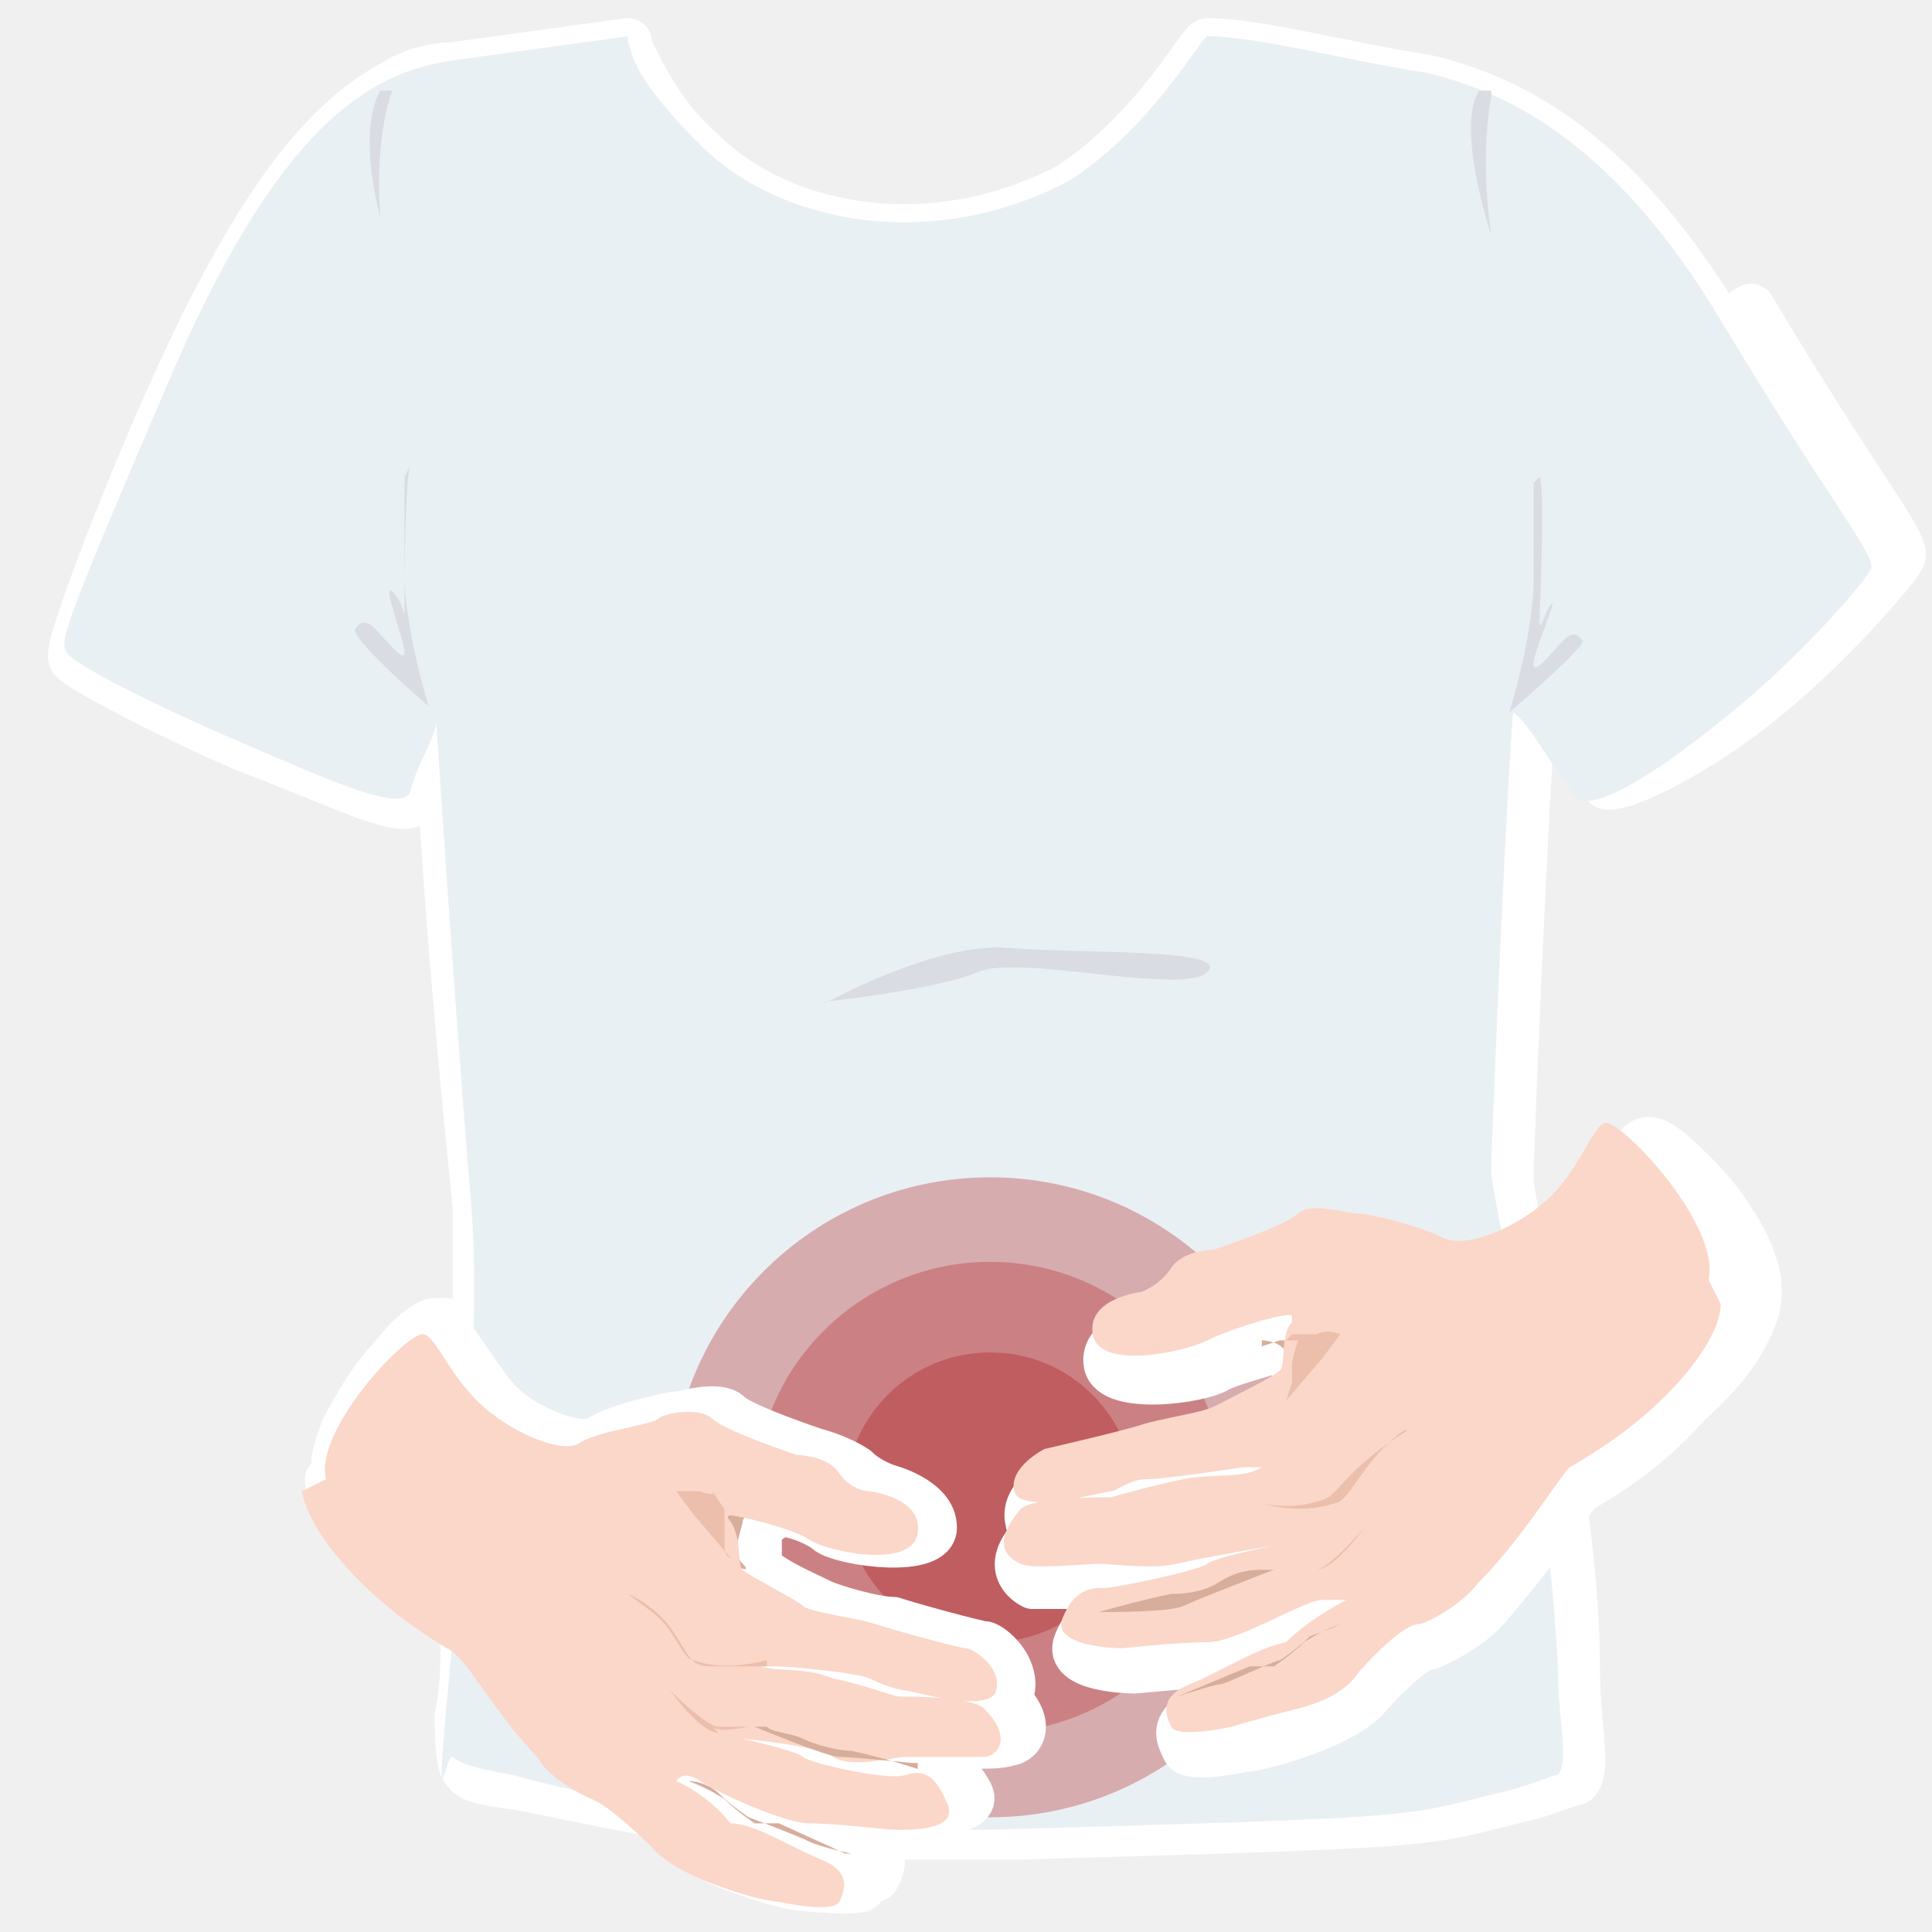
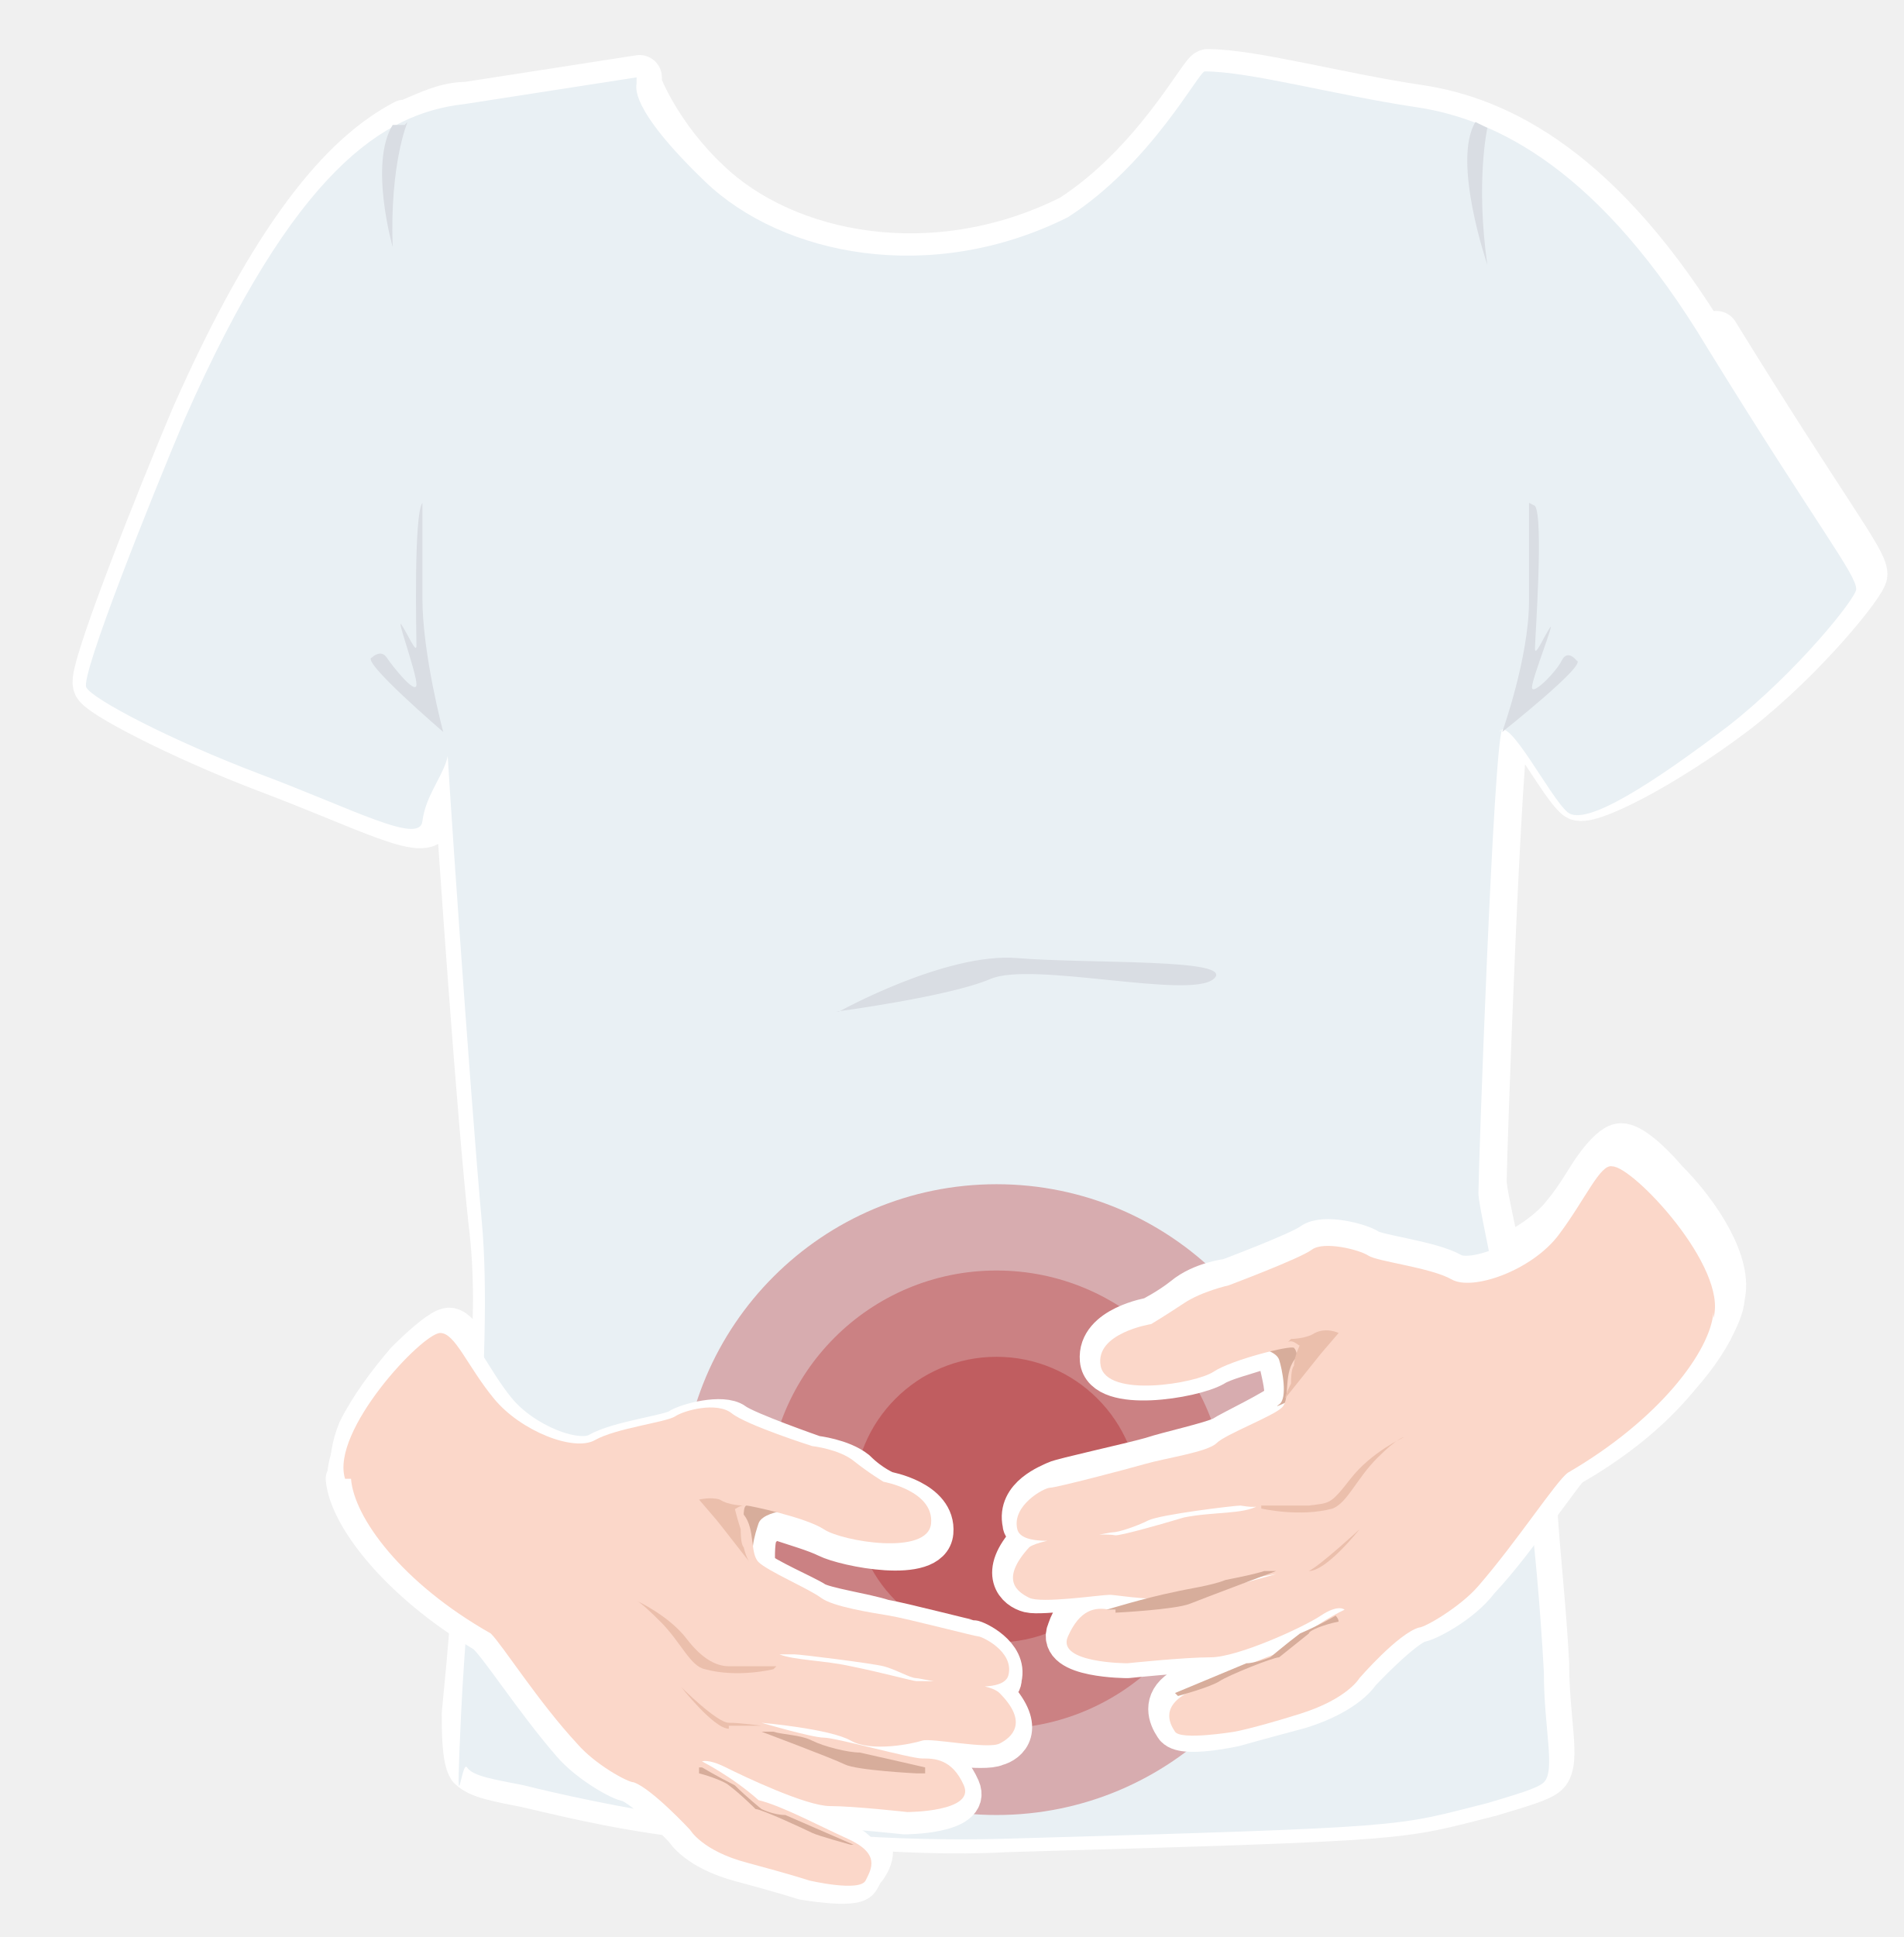
- <svg xmlns="http://www.w3.org/2000/svg" id="Where_is_found" data-name="Where is found" version="1.1" viewBox="0 0 32 32">
+ <svg xmlns="http://www.w3.org/2000/svg" id="Livello_1" data-name="Livello 1" version="1.1" viewBox="0 0 64 65.1">
  <defs>
    <style>
      .cls-1 {
        fill: #d7ad9b;
      }

      .cls-1, .cls-2, .cls-3, .cls-4, .cls-5, .cls-6, .cls-7, .cls-8 {
        stroke-width: 0px;
      }

      .cls-2 {
        fill: #d9dde3;
      }

      .cls-9 {
-         stroke-width: .7px;
+         stroke-width: 1.3px;
      }

      .cls-9, .cls-10, .cls-11 {
        fill: #fff;
        stroke: #fff;
        stroke-linecap: round;
        stroke-linejoin: round;
-       }
- 
-       .cls-10 {
-         stroke-width: .7px;
      }

      .cls-3 {
        fill: #ebbfac;
      }

      .cls-4 {
        fill: #fbd7c9;
      }

      .cls-5 {
        fill: #c5686a;
      }

      .cls-5, .cls-7, .cls-8 {
        isolation: isolate;
        opacity: .5;
      }

      .cls-6 {
        fill: #e9f0f4;
      }

+       .cls-10 {
+         stroke-width: 1.5px;
+       }
+ 
      .cls-11 {
-         stroke-width: .8px;
+         stroke-width: 1.4px;
      }

      .cls-7 {
        fill: #b63a3e;
      }

      .cls-8 {
        fill: #bf5557;
      }
    </style>
  </defs>
-   <path class="cls-11" d="M28.5,5.4c-1.8-3-3.6-3.8-4.9-4.1-1.3-.2-2.8-.6-3.6-.6-.1,0-.9,1.5-2.3,2.4-2.3,1.2-4.8.7-6.1-.6-.8-.7-1.1-1.6-1.2-1.7,0,0,0,0,0-.1l-2.9.4c-.3,0-.7.1-1,.3h0s0,0,0,0h0s0,0,0,0c-1.1.6-2.2,1.9-3.6,5-.6,1.3-1.8,4.3-1.7,4.5,0,.1,1.5.9,2.9,1.5,1.6.6,2.7,1.2,2.8.8,0-.2.3-.7.4-1,0,1.6.4,5.9.6,7.8,0,.8,0,1.7,0,2.7-.2-.3-.4-.6-.5-.8,0,0-.1,0-.2,0h0c-.1,0-.4.2-.7.6-.3.3-.6.8-.8,1.2-.1.3-.2.5-.1.7,0,.4.4,1,1,1.6.2.2.5.5.9.7,0,0,.1,0,.2.1,0,.6,0,1.2-.1,1.6,0,.2,0,.8.1.9.1.2.4.2,1,.3.5.1,1.4.3,2.6.5,0,0,.1.1.1.1,0,0,.2.3,1,.6.8.2,1.1.3,1.1.3,0,0,.1,0,.3,0,.1,0,.2,0,.3,0,.2,0,.3,0,.4,0,.1-.2.2-.4-.2-.7.8,0,1.7,0,2.6,0,7-.2,6.6-.2,8.2-.6.5-.1.9-.3,1-.3.2-.2,0-.9,0-1.9,0-.9-.1-1.8-.2-2.6.3-.4.5-.7.7-.8,1.2-.7,2-1.5,2.3-2.1.1-.2.2-.4.2-.6.1-.5-.4-1.4-1-2-.3-.3-.6-.6-.8-.6-.1,0-.2.1-.4.4-.1.2-.3.5-.5.8-.2.2-.4.4-.7.5-.2,0-.3.1-.5.2-.1-.7-.2-1.1-.2-1.3,0-.4.3-7.6.4-7.9.2-.3.9,1.1,1.2,1.4.2.1,1.5-.5,2.7-1.5,1.1-.9,2.2-2.2,2.2-2.3,0-.3-.7-1.1-2.5-4.1Z" />
+   <path class="cls-10" d="M57.5,11.7c-3.6-6-7.1-7.7-9.8-8.1-2.7-.4-5.6-1.2-7.1-1.2-.2,0-1.8,3.1-4.6,4.9-4.6,2.3-9.6,1.3-12.2-1.2-1.6-1.5-2.3-3.2-2.3-3.3,0,0,0-.1,0-.2l-5.8.9c-.7,0-1.3.3-2,.6h0s0,0,0,0h-.1c0,0,0,0,0,0-2.1,1.1-4.4,3.8-7.1,9.9-1.1,2.6-3.5,8.6-3.3,9,0,.3,2.9,1.8,5.8,2.9,3.2,1.2,5.4,2.4,5.5,1.6.1-.4.6-1.3.8-1.9.2,3.2.8,11.8,1.2,15.5.2,1.6.2,3.4,0,5.4-.5-.7-.8-1.3-1.1-1.6-.1-.1-.2-.2-.3-.2h0c-.2,0-.8.5-1.4,1.1-.6.7-1.2,1.5-1.6,2.3-.2.5-.3,1-.2,1.4,0,.8.7,1.9,1.9,3.1.5.5,1.1.9,1.7,1.4.1,0,.3.2.4.3-.1,1.2-.2,2.3-.3,3.3,0,.5,0,1.5.2,1.8.3.3.9.4,1.9.6.9.2,2.8.7,5.2,1,.1.1.2.2.2.2,0,0,.4.7,1.9,1.1,1.5.5,2.1.6,2.1.6,0,0,.2,0,.6,0,.2,0,.4,0,.7,0,.3,0,.6,0,.7-.2.2-.3.4-.8-.5-1.3,1.6.1,3.4.2,5.2.1,14-.4,13.1-.4,16.3-1.2,1-.3,1.7-.5,1.9-.7.4-.4,0-1.8,0-3.7-.1-1.9-.3-3.6-.4-5.2.6-.8,1.1-1.5,1.3-1.7,2.4-1.4,3.9-3,4.6-4.3.2-.4.4-.8.4-1.1.3-1.1-.8-2.8-1.9-3.9-.6-.7-1.2-1.2-1.5-1.2-.2,0-.5.3-.8.7-.3.4-.6,1-1.1,1.6-.3.4-.8.8-1.3,1.1-.3.2-.6.3-.9.4-.3-1.4-.5-2.3-.5-2.6,0-.8.5-15,.8-15.6.3-.6,1.7,2.2,2.3,2.7.3.3,2.9-1,5.4-2.9,2.3-1.8,4.3-4.3,4.3-4.6,0-.5-1.3-2.1-5-8.1Z" />
  <g>
-     <path class="cls-6" d="M24.9,11.8c.2-.3.9,1.1,1.2,1.4s1.5-.5,2.7-1.5,2.2-2.2,2.2-2.3c0-.3-.7-1.1-2.5-4.1-1.8-3-3.6-3.8-4.9-4.1-1.3-.2-2.8-.6-3.6-.6-.1,0-.9,1.5-2.3,2.4-2.3,1.2-4.8.7-6.1-.6s-1.1-1.6-1.2-1.7c0,0,0,0,0-.1l-2.9.4c-1.4.2-2.9,1.1-4.7,5.3s-1.8,4.3-1.7,4.5,1.5.9,2.9,1.5,2.7,1.2,2.8.8.3-.7.4-1,0-.7,0-.6c0,.2.4,6.1.6,8.4s-.2,6.1-.4,8.3,0,.8.1.9.4.2,1,.3c1,.3,4.3,1,8.1.9,7-.2,6.6-.2,8.2-.6.5-.1.9-.3,1-.3.2-.2,0-.9,0-1.9-.3-4.6-1.1-7.7-1.1-8.1s.3-7.6.4-7.9Z" />
-     <path class="cls-2" d="M24.7,1.6s-.2.9,0,2.3c0,0-.6-1.8-.2-2.4h.2Z" />
-     <path class="cls-2" d="M6.5,1.5s-.3.7-.2,2.1c0,0-.4-1.4,0-2.1h0s.1,0,.1,0Z" />
+     <path class="cls-6" d="M50.4,24.6c.3-.6,1.7,2.2,2.3,2.7s2.9-1,5.4-2.9c2.3-1.8,4.3-4.3,4.3-4.6,0-.5-1.3-2.1-5-8.1-3.6-6-7.1-7.7-9.8-8.1-2.7-.4-5.6-1.2-7.1-1.2-.2,0-1.8,3.1-4.6,4.9-4.6,2.3-9.6,1.3-12.2-1.2s-2.3-3.2-2.3-3.3c0,0,0-.1,0-.2l-5.8.9c-2.7.3-5.7,2.2-9.4,10.6-1.1,2.6-3.5,8.6-3.3,9s2.9,1.8,5.8,2.9c3.2,1.2,5.4,2.4,5.5,1.6s.6-1.4.8-2,0-1.4,0-1.1c0,.5.8,12.2,1.2,16.6s-.5,12.2-.7,16.5,0,1.5.2,1.8.9.4,1.9.6c2,.5,8.6,2,16.1,1.8,14-.4,13.1-.4,16.3-1.2,1-.3,1.7-.5,1.9-.7.4-.4,0-1.8,0-3.7-.5-9.2-2.2-15.3-2.2-16.1s.5-15,.8-15.6Z" />
+     <path class="cls-2" d="M50,4.3s-.4,1.8,0,4.6c0,0-1.2-3.5-.4-4.8l.4.2h0Z" />
+     <path class="cls-2" d="M13.7,4.1s-.6,1.4-.5,4.2c0,0-.8-2.8,0-4.1h.2c0,0,.2,0,.2,0Z" />
    <g>
      <g>
-         <circle class="cls-5" cx="16.4" cy="24.8" r="5.3" />
-         <circle class="cls-8" cx="16.4" cy="24.8" r="3.9" />
-         <circle class="cls-7" cx="16.4" cy="24.8" r="2.4" />
+         <circle class="cls-5" cx="33.5" cy="50.4" r="10.6" />
+         <circle class="cls-8" cx="33.5" cy="50.4" r="7.7" />
+         <circle class="cls-7" cx="33.5" cy="50.4" r="4.8" />
      </g>
-       <path class="cls-9" d="M26.8,19.1c-.2,0-.5.6-.9,1.2s-1.4.9-1.8.7c-.4-.2-1.2-.3-1.4-.4s-.8-.2-1,0c-.2.2-1.4.6-1.4.6,0,0-.5,0-.7.3-.3.2-.5.4-.5.4,0,0-.9.2-.8.7s1.6.3,1.9.1c.2-.1.6-.2.9-.3,0,0,.2,0,.3.2,0,.1.1.4,0,.6,0,0,0,0,0,0,0,0,0,0,0,0-.2.2-.9.5-1.1.6-.2.1-.9.2-1.2.3-.3,0-1.5.4-1.6.4s-.6.3-.5.7c0,.1.2.2.3.2,0,0-.2,0-.2,0-.5.5-.2.8,0,.9.2,0,1.2,0,1.3,0s.9.2,1.3,0,1.6-.3,1.6-.3c0,0-.9.2-1.1.3-.2,0-1.5.4-1.7.4-.2,0-.5,0-.7.5-.2.5,1,.5,1,.5,0,0,1-.1,1.4-.1s1.5-.5,1.9-.7c.3-.2.4,0,.4,0,0,0-.5.3-1,.7-.4,0-1,.4-1.6.7,0,0-.1,0-.2.1h0s0,0,0,0c-.3.2-.2.4-.1.6.1.2,1,0,1,0,0,0,.3,0,1.1-.3s1-.6,1-.6c0,0,.7-.8,1-.8,0,0,.7-.3,1-.7.7-.8,1.3-1.7,1.5-1.9,1.6-.9,2.4-2.1,2.5-2.7.2-.8-1.4-2.5-1.7-2.6ZM19.6,25c-.5.1-1.1.3-1.2.3,0,0,.4-.1.6-.2.2,0,1.5-.2,1.6-.2,0,0,.1,0,.2,0-.3,0-.7,0-1.2.2Z" />
+       <path class="cls-11" d="M54.2,39c-.5,0-.9,1.2-1.8,2.3s-2.9,1.9-3.6,1.5c-.7-.4-2.5-.6-2.8-.8s-1.5-.5-1.9-.2c-.4.3-2.8,1.2-2.8,1.2,0,0-.9.1-1.5.6-.5.4-1.1.7-1.1.7,0,0-1.8.3-1.7,1.4s3.1.6,3.8.2c.3-.2,1.1-.4,1.7-.6.2,0,.5.2.5.3,0,.2.2.8.2,1.2,0,0,0,0,0,.1,0,0,0,.1,0,.2-.3.3-1.8,1-2.1,1.2-.4.2-1.8.5-2.4.7-.7.2-3,.7-3.2.8s-1.3.5-1.1,1.4c0,.2.3.3.6.4-.2,0-.3.1-.4.2-1,1.1-.4,1.6,0,1.7.4.1,2.4-.2,2.7-.1s1.8.4,2.5,0,3.1-.7,3.1-.7c0,0-1.8.5-2.1.5-.4,0-3,.7-3.5.7-.5,0-1.1,0-1.4.9-.4.9,2,.9,2,.9,0,0,1.9-.2,2.8-.2s3.1-1,3.7-1.4c.6-.4.8-.2.8-.2,0,0-1.1.5-2,1.4-.8.2-2,.8-3.1,1.3-.2,0-.2.2-.4.2h0s0,0,0,0c-.6.4-.4.9-.2,1.2.2.4,2,0,2,0,0,0,.7-.2,2.2-.6,1.6-.5,2-1.2,2-1.2,0,0,1.4-1.5,2-1.7.2,0,1.4-.6,2-1.4,1.4-1.5,2.6-3.5,3-3.8,3.2-1.8,4.8-4.1,4.9-5.4.5-1.7-2.7-5.1-3.4-5.1ZM39.8,50.7c-1,.2-2.1.5-2.3.6.2,0,.7-.3,1.2-.4.5-.2,2.9-.4,3.1-.5.2,0,.3,0,.3,0-.6.2-1.4.1-2.3.3Z" />
      <g>
-         <path class="cls-1" d="M20.9,22.2s.3,0,.4.2.2.7,0,.8.2,0,.2,0l.2-1h-.5c0,0-.3.1-.3.1Z" />
-         <path class="cls-4" d="M28.5,21.6c0,.6-.9,1.8-2.5,2.7-.2.2-.8,1.2-1.5,1.9-.3.4-.9.7-1,.7-.3,0-1,.8-1,.8,0,0-.2.4-1,.6s-1.1.3-1.1.3c0,0-.9.2-1,0s-.2-.5.3-.7,1.1-.6,1.6-.7c.4-.4,1-.7,1-.7,0,0-.1,0-.4,0s-1.4.7-1.9.7-1.4.1-1.4.1c0,0-1.2,0-1-.5s.5-.5.7-.5,1.6-.3,1.7-.4,1.1-.3,1.1-.3c0,0-1.2.2-1.6.3s-1.1,0-1.3,0-1.1.1-1.3,0-.5-.3,0-.9c.2-.2,1.2-.2,1.5-.2,0,0,.7-.2,1.2-.3.5-.1,1,0,1.3-.2,0,0,0,0-.3,0,0,0-1.3.2-1.6.2s-.5.2-.6.2-1.5.4-1.6,0,.5-.7.5-.7,1.3-.3,1.6-.4,1-.2,1.2-.3,1-.5,1.1-.6,0-.6.2-.8c0,0,0,0,0-.1s-1,.2-1.4.4-1.8.5-1.9-.1.8-.7.8-.7c0,0,.3-.1.5-.4s.7-.3.7-.3c0,0,1.2-.4,1.4-.6s.8,0,1,0,1,.2,1.4.4,1.3-.2,1.8-.7.7-1.2.9-1.2c.3,0,1.9,1.7,1.7,2.6h0Z" />
-         <path class="cls-3" d="M21.2,26h.6c.2,0,.8-.7.8-.7,0,0-.5.7-.8.7q0,0-.6,0Z" />
-         <path class="cls-3" d="M20.9,24.9s.6.2,1.2,0c.2,0,.4-.5.8-.9s.4-.3.4-.3c0,0-.5.3-.9.7s-.3.4-.7.5-.8,0-.8,0h0Z" />
-         <path class="cls-3" d="M21.4,22.1s.2,0,.4,0c.2-.1.4,0,.4,0l-.3.4-.6.7s0,0,.1-.3c0,0,0-.2,0-.3,0-.1.1-.4.1-.4,0,0-.1,0-.2,0Z" />
-         <path class="cls-1" d="M19.5,28.1s.6-.2.7-.2.9-.4,1-.4c0,0,.3-.2.5-.4,0,0,.3-.1.5-.2h0c0,0,0,0,0,0,0,0-.3.1-.6.3-.2.2-.5.4-.5.4,0,0-.2,0-.4,0l-1.2.5h0Z" />
-         <path class="cls-1" d="M18.4,26.7s1,0,1.2-.1,1.5-.6,1.5-.6c0,0,0,0-.2,0-.1,0-.4,0-.7.2s-.7.2-.8.2c-.5.1-1.2.3-1.2.3h.1Z" />
+         <path class="cls-1" d="M42.3,45.3s.6.1.7.4.3,1.3,0,1.5.5-.2.5-.2l.4-2.1h-1c.2-.1-.6.3-.6.3Z" />
+         <path class="cls-4" d="M57.6,44.1c-.1,1.3-1.8,3.6-4.9,5.4-.4.3-1.7,2.3-3,3.8-.6.7-1.8,1.4-2,1.4-.7.2-2,1.7-2,1.7,0,0-.4.7-2,1.2s-2.2.6-2.2.6c0,0-1.8.3-2,0s-.5-.9.6-1.4c1.1-.5,2.3-1.1,3.1-1.3.9-.9,2-1.4,2-1.4,0,0-.2-.2-.8.2s-2.8,1.4-3.7,1.4-2.8.2-2.8.2c0,0-2.4,0-2-.9s.9-1,1.4-.9,3.1-.7,3.5-.7,2.1-.5,2.1-.5c0,0-2.4.4-3.1.7s-2.2,0-2.5,0-2.3.3-2.7.1-1-.6,0-1.7c.4-.3,2.4-.5,2.9-.4.2,0,1.3-.3,2.3-.6,1-.2,2-.1,2.5-.4,0,0,0,.1-.6,0-.2,0-2.7.3-3.1.5s-1,.4-1.2.4-3,.7-3.2-.1.9-1.4,1.1-1.4,2.5-.6,3.2-.8,2.1-.4,2.4-.7,1.9-.9,2.2-1.2,0-1.2.5-1.7c0,0,0-.2-.1-.3s-2.1.4-2.7.8-3.6.9-3.8-.2,1.7-1.4,1.7-1.4c0,0,.5-.3,1.1-.7s1.5-.6,1.5-.6c0,0,2.4-.9,2.8-1.2s1.6,0,1.9.2,2.1.4,2.8.8,2.7-.3,3.6-1.5,1.4-2.4,1.8-2.3c.7,0,3.9,3.4,3.4,5.1h0Z" />
+         <path class="cls-3" d="M42.9,52.8h1.1c.4-.2,1.7-1.4,1.7-1.4,0,0-1.1,1.4-1.7,1.4q-.2,0-1.2,0Z" />
+         <path class="cls-3" d="M42.4,50.7s1.3.3,2.4,0c.5-.2.8-1,1.5-1.7s.9-.7.9-.7c0,0-1.1.5-1.8,1.4s-.7.8-1.4.9c-.8,0-1.6,0-1.6,0h0Z" />
+         <path class="cls-3" d="M43.4,45s.5,0,.8-.2c.4-.2.8,0,.8,0l-.6.7c-.4.5-.8,1-1.2,1.5,0,0,0-.1.2-.5,0-.1,0-.5.1-.6,0-.3.2-.7.2-.7,0,.1-.2-.2-.4-.1Z" />
+         <path class="cls-1" d="M39.6,57s1.1-.3,1.4-.5,1.8-.8,2-.8c0,0,.5-.4,1-.8,0-.1.5-.3,1-.4h0c0-.1-.1-.2-.1-.2,0,0-.5.3-1.2.6-.4.3-1,.8-1,.8,0,0-.5.2-.8.2l-2.4,1h0Z" />
+         <path class="cls-1" d="M37.5,54.2s2-.1,2.5-.3,2.9-1.1,2.9-1.1c0,0-.2,0-.4,0-.3.1-.8.2-1.3.3-.5.2-1.3.3-1.7.4-1,.2-2.3.6-2.3.6h.3Z" />
      </g>
-       <path class="cls-10" d="M5.4,24.5c0,.6.9,1.7,2.4,2.6.2.2.8,1.1,1.5,1.8.3.4.8.7.9.7.3,0,1,.8,1,.8,0,0,.2.3,1,.6s1.1.3,1.1.3c0,0,.9.1,1,0,0-.1.2-.4-.1-.6h0s0,0,0,0c0,0,0,0-.2-.1-.5-.2-1.1-.5-1.5-.6-.4-.4-.9-.7-.9-.7,0,0,.1,0,.4,0,.3.2,1.4.7,1.8.7s1.3.1,1.3.1c0,0,1.2,0,1-.4-.2-.4-.5-.5-.7-.5-.2,0-1.5-.3-1.7-.3-.2,0-1-.3-1-.3,0,0,1.1.2,1.5.3s1.1,0,1.2,0,1.1.1,1.3,0c.2,0,.5-.3,0-.8,0,0-.1,0-.2,0,.2,0,.3,0,.3-.2,0-.4-.4-.7-.5-.7s-1.2-.3-1.5-.4c-.3,0-1-.2-1.2-.3-.2-.1-.9-.4-1-.6,0,0,0,0,0,0,0,0,0,0,0,0,0-.2,0-.5,0-.6,0,0,.2-.1.3-.2.3,0,.7.2.8.3.3.2,1.8.4,1.8-.1s-.8-.7-.8-.7c0,0-.3-.1-.5-.3-.3-.2-.7-.3-.7-.3,0,0-1.2-.4-1.4-.6-.2-.2-.8,0-.9,0s-1,.2-1.3.4c-.3.2-1.3-.2-1.7-.7s-.7-1.1-.9-1.1c-.3,0-1.9,1.6-1.6,2.4ZM12.8,27.5s0,0,.2,0c0,0,1.3.2,1.5.2.2,0,.5.2.6.2,0,0-.6-.2-1.1-.3-.4,0-.8,0-1.1-.2Z" />
+       <path class="cls-9" d="M11.6,49.7c.1,1.2,1.7,3.4,4.7,5.2.4.3,1.6,2.2,2.9,3.7.6.7,1.7,1.3,1.9,1.3.6.2,1.9,1.6,1.9,1.6,0,0,.4.7,1.9,1.1s2.1.6,2.1.6c0,0,1.7.3,1.9,0,.2-.3.3-.7-.2-1.1h0s0,0,0,0c-.1,0-.2-.1-.3-.2-1-.5-2.2-1.1-3-1.3-.8-.8-1.9-1.3-1.9-1.3,0,0,.2-.2.8.2.6.3,2.7,1.3,3.5,1.3s2.6.2,2.6.2c0,0,2.3,0,1.9-.9-.4-.9-.9-.9-1.4-.9-.5,0-3-.6-3.3-.7-.4,0-2.1-.5-2.1-.5,0,0,2.3.4,3,.6s2.1,0,2.4,0,2.2.3,2.6.1c.4-.1,1-.6,0-1.7,0,0-.2-.1-.4-.2.3,0,.6-.1.6-.4.2-.8-.9-1.3-1-1.3s-2.4-.6-3-.7c-.6-.2-2-.4-2.3-.6-.3-.2-1.7-.8-2-1.1,0,0,0,0,0-.1,0,0,0,0,0-.1,0-.4,0-1,.2-1.1,0-.2.3-.3.5-.3.6.2,1.3.4,1.7.6.6.3,3.5.9,3.6-.2s-1.6-1.4-1.6-1.4c0,0-.5-.2-1-.7-.5-.4-1.4-.5-1.4-.5,0,0-2.3-.8-2.7-1.1-.4-.3-1.6,0-1.9.2s-2,.4-2.7.8c-.7.4-2.5-.3-3.4-1.4s-1.3-2.3-1.8-2.2c-.6,0-3.7,3.2-3.2,4.9ZM26.4,55.7c0,0,.2,0,.3,0,.2,0,2.5.3,3,.4.4.1,1,.4,1.1.4-.2,0-1.3-.3-2.2-.5-.9-.2-1.7-.2-2.2-.3Z" />
      <g>
-         <path class="cls-1" d="M12.4,24.9h-.5s.2,1,.2,1c0,0,.4.2.2,0s0-.6,0-.7.3-.2.3-.2c0,0-.4-.2-.3-.2Z" />
-         <path class="cls-4" d="M5.4,24.5c-.2-.8,1.3-2.4,1.6-2.4.2,0,.4.6.9,1.1s1.4.9,1.7.7,1.2-.3,1.3-.4.7-.2.9,0,1.4.6,1.4.6c0,0,.5,0,.7.3s.5.3.5.3c0,0,.9.1.8.7s-1.5.3-1.8.1-1.2-.4-1.3-.4,0,.1,0,.1c.2.3.1.7.2.8s.9.5,1,.6.9.2,1.2.3,1.4.4,1.5.4.6.3.5.7-1.4,0-1.5,0-.4-.1-.6-.2-1.4-.2-1.5-.2c-.2,0-.3,0-.3,0,.3.1.7,0,1.2.2.5.1,1,.3,1.1.3.2,0,1.2,0,1.4.2.5.5.2.8,0,.8s-1.1,0-1.3,0-.9.2-1.2,0-1.5-.3-1.5-.3c0,0,.9.2,1,.3s1.4.4,1.7.3.5,0,.7.5-1,.4-1,.4c0,0-.9-.1-1.3-.1s-1.5-.5-1.8-.7-.4,0-.4,0c0,0,.5.2.9.7.4,0,1,.4,1.5.6s.4.5.3.7-1,0-1,0c0,0-.3,0-1.1-.3s-1-.6-1-.6c0,0-.7-.7-1-.8,0,0-.7-.3-.9-.7-.7-.7-1.2-1.7-1.5-1.8-1.5-.9-2.3-2-2.4-2.6h0Z" />
-         <path class="cls-3" d="M11.9,28.7c-.3,0-.8-.7-.8-.7,0,0,.6.6.8.6h.5q-.5.1-.6,0Z" />
-         <path class="cls-3" d="M12.7,27.6s-.4,0-.8,0-.4,0-.7-.5-.8-.7-.8-.7c0,0,0,0,.4.3s.5.8.7.8c.5.2,1.2,0,1.2,0h0Z" />
-         <path class="cls-3" d="M12,25s0,.2,0,.3c0,0,0,.2,0,.3,0,.2.1.2.1.2l-.6-.7-.3-.4s.2,0,.4,0c.2.1.4,0,.4,0,0,0-.2.1-.2,0Z" />
-         <path class="cls-1" d="M14,30.7l-1.1-.5c-.2,0-.4,0-.4,0,0,0-.3-.2-.5-.4-.3-.2-.6-.3-.6-.3h0s0,0,0,0c.2,0,.4.1.5.2.2.2.5.4.5.4,0,0,.8.3,1,.4s.7.2.7.2h0Z" />
-         <path class="cls-1" d="M15.2,29.3s-.6-.2-1.1-.3c-.2,0-.6-.1-.8-.2s-.5-.1-.6-.2c0,0-.2,0-.2,0,0,0,1.2.5,1.4.5s1.2.1,1.2.1h.1Z" />
+         <path class="cls-1" d="M25.6,50.5h-.9c0,0,.4,2.1.4,2.1,0,0,.8.4.4.1s-.1-1.2,0-1.5.7-.4.7-.4c0,0-.8-.4-.6-.3Z" />
+         <path class="cls-4" d="M11.6,49.7c-.5-1.6,2.6-4.9,3.2-4.9.5,0,.9,1.1,1.8,2.2s2.7,1.8,3.4,1.4,2.4-.6,2.7-.8,1.4-.5,1.9-.1,2.7,1.1,2.7,1.1c0,0,.9.1,1.4.5s1,.7,1,.7c0,0,1.7.3,1.6,1.4s-3,.6-3.6.2-2.5-.8-2.6-.8-.1.3-.1.3c.4.5.2,1.3.5,1.6s1.7.9,2.1,1.2,1.7.5,2.3.6,2.9.7,3,.7,1.2.5,1,1.3-2.9.1-3.1.1-.7-.3-1.1-.4-2.8-.4-3-.4c-.5,0-.5,0-.5,0,.5.2,1.5.2,2.4.4,1,.2,2.1.5,2.2.5.5,0,2.4,0,2.8.4,1,1,.4,1.5,0,1.7s-2.3-.2-2.6-.1-1.7.4-2.4,0-3-.6-3-.6c0,0,1.7.5,2.1.5s2.9.7,3.3.7,1,0,1.4.9-1.9.9-1.9.9c0,0-1.8-.2-2.6-.2s-2.9-1-3.5-1.3-.8-.2-.8-.2c0,0,1,.5,1.9,1.3.8.2,1.9.8,3,1.3s.8,1,.6,1.4-1.9,0-1.9,0c0,0-.6-.2-2.1-.6s-1.9-1.1-1.9-1.1c0,0-1.3-1.4-1.9-1.6-.2,0-1.3-.6-1.9-1.3-1.3-1.4-2.5-3.3-2.9-3.7-3-1.7-4.6-3.9-4.7-5.2h0Z" />
+         <path class="cls-3" d="M24.5,58.1c-.5,0-1.6-1.4-1.6-1.4,0,0,1.2,1.2,1.6,1.2s1.1.1,1.1.1q-.9,0-1.1,0Z" />
+         <path class="cls-3" d="M26.1,56s-.8,0-1.6,0q-.7,0-1.4-.9c-.6-.8-1.7-1.3-1.7-1.3,0,0,.1,0,.8.7s1,1.5,1.5,1.6c1.1.3,2.3,0,2.3,0h0Z" />
+         <path class="cls-3" d="M24.7,50.7s.1.4.2.7c0,.1,0,.5.1.6.1.4.2.5.2.5-.4-.5-.7-.9-1.1-1.4l-.6-.7s.4-.1.7,0c.3.2.8.2.8.2-.2,0-.3.2-.4.1Z" />
+         <path class="cls-1" d="M28.7,62l-2.3-1c-.4,0-.8-.2-.8-.2,0,0-.5-.4-.9-.8-.6-.3-1.1-.6-1.1-.6h-.1c0,0,0,.2,0,.2.4.1.9.3,1,.4.4.3.9.8.9.8.2,0,1.7.7,1.9.8s1.3.4,1.3.4h0Z" />
+         <path class="cls-1" d="M31.1,59.4s-1.3-.3-2.2-.5c-.4,0-1.2-.2-1.6-.4s-1-.2-1.3-.3c-.2,0-.4,0-.4,0,0,0,2.4.9,2.8,1.1s2.4.3,2.4.3h.3Z" />
      </g>
    </g>
-     <path class="cls-2" d="M6.7,7.9s0,.7,0,1.6.4,2.2.4,2.2c0,0-1.4-1.2-1.2-1.3,0,0,.1-.2.3,0s.5.6.5.4-.4-1.2-.2-1,.2.5.2.3,0-2.2.1-2.4Z" />
-     <path class="cls-2" d="M25.4,8s0,.7,0,1.6-.4,2.2-.4,2.2c0,0,1.4-1.2,1.2-1.2,0,0-.1-.2-.3,0s-.5.6-.5.4.4-1.1.3-1-.2.5-.2.3.1-2.2,0-2.4Z" />
-     <path class="cls-2" d="M13.7,16.6s1.8-1,3-.9,3.7,0,3.3.4-3.1-.3-3.8,0-2.6.5-2.6.5Z" />
+     <path class="cls-2" d="M14.2,16.8s0,1.4,0,3.3.7,4.5.7,4.5c0,0-2.8-2.4-2.4-2.5,0,0,.3-.3.5,0s1,1.3,1,.9-.7-2.3-.5-2,.5,1,.5.7-.1-4.4.2-4.8Z" />
+     <path class="cls-2" d="M51.4,16.9s0,1.4,0,3.3-.9,4.4-.9,4.4c0,0,2.9-2.3,2.5-2.4,0,0-.3-.4-.5,0s-1,1.2-1,.9.8-2.3.6-2-.5,1-.5.7.3-4.4,0-4.8Z" />
+     <path class="cls-2" d="M28.2,34s3.6-2,6-1.8,7.4,0,6.6.7-6.1-.6-7.5,0-5.2,1.1-5.2,1.1Z" />
  </g>
</svg>
